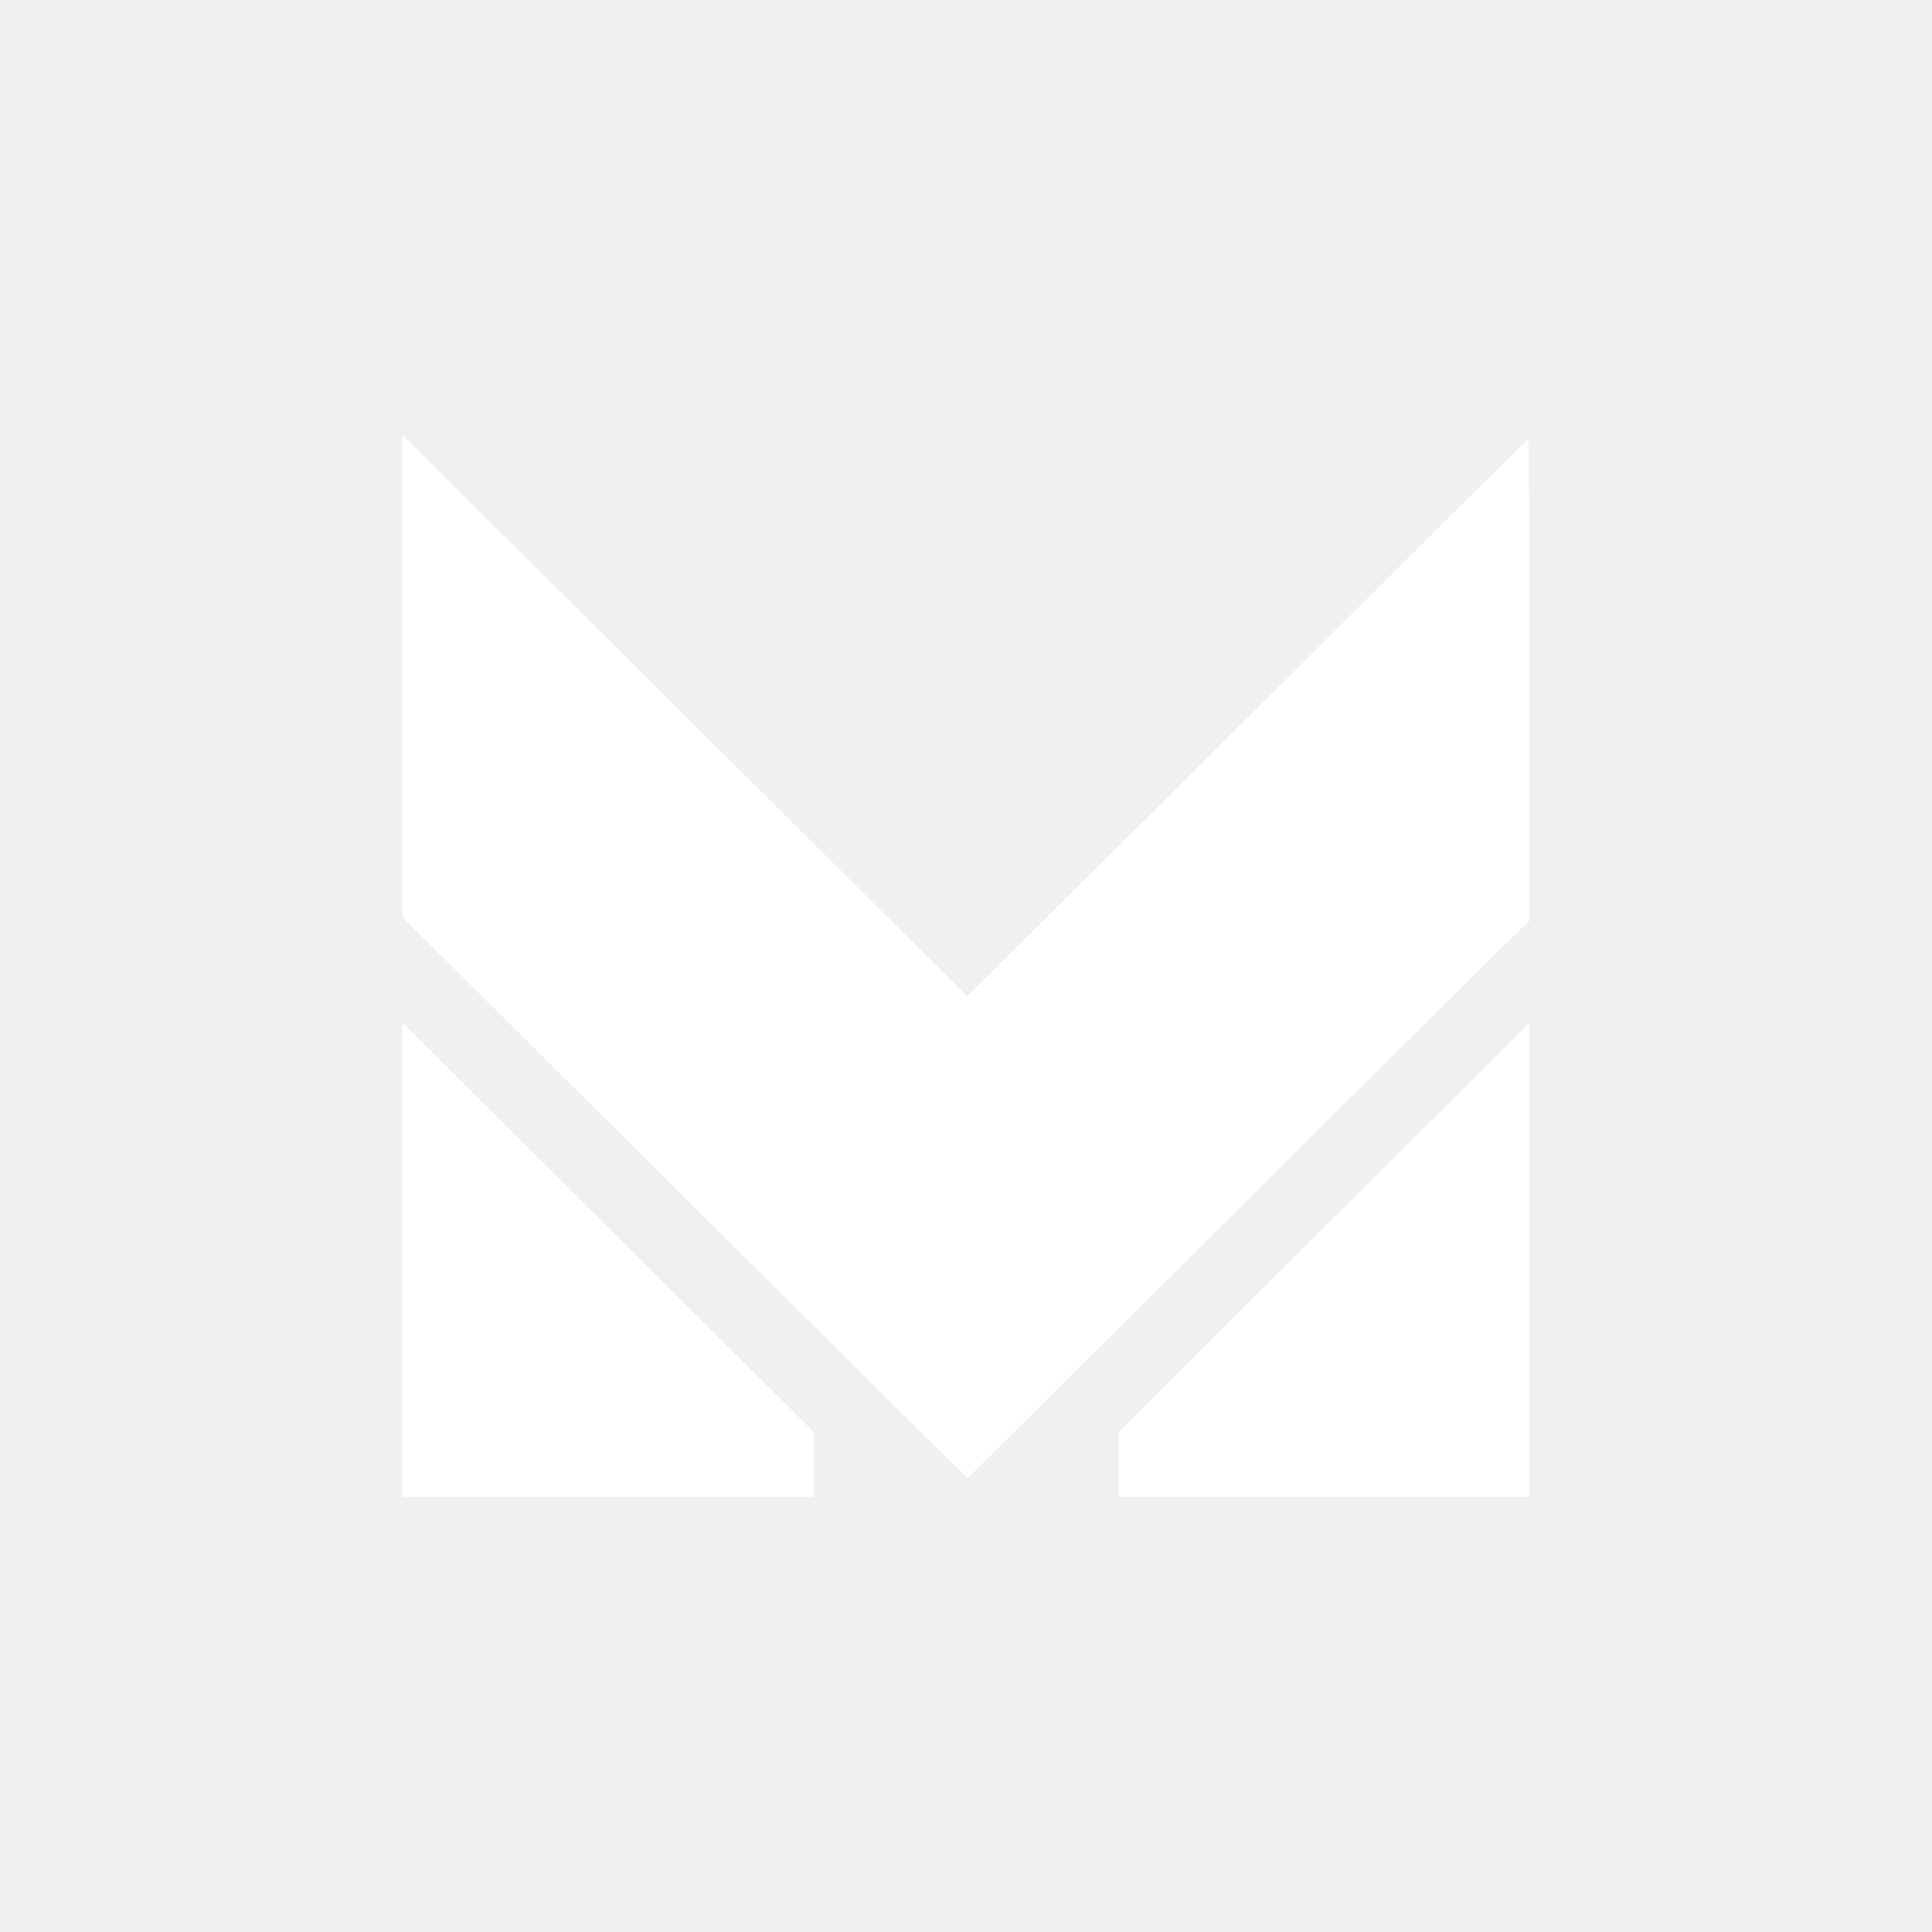
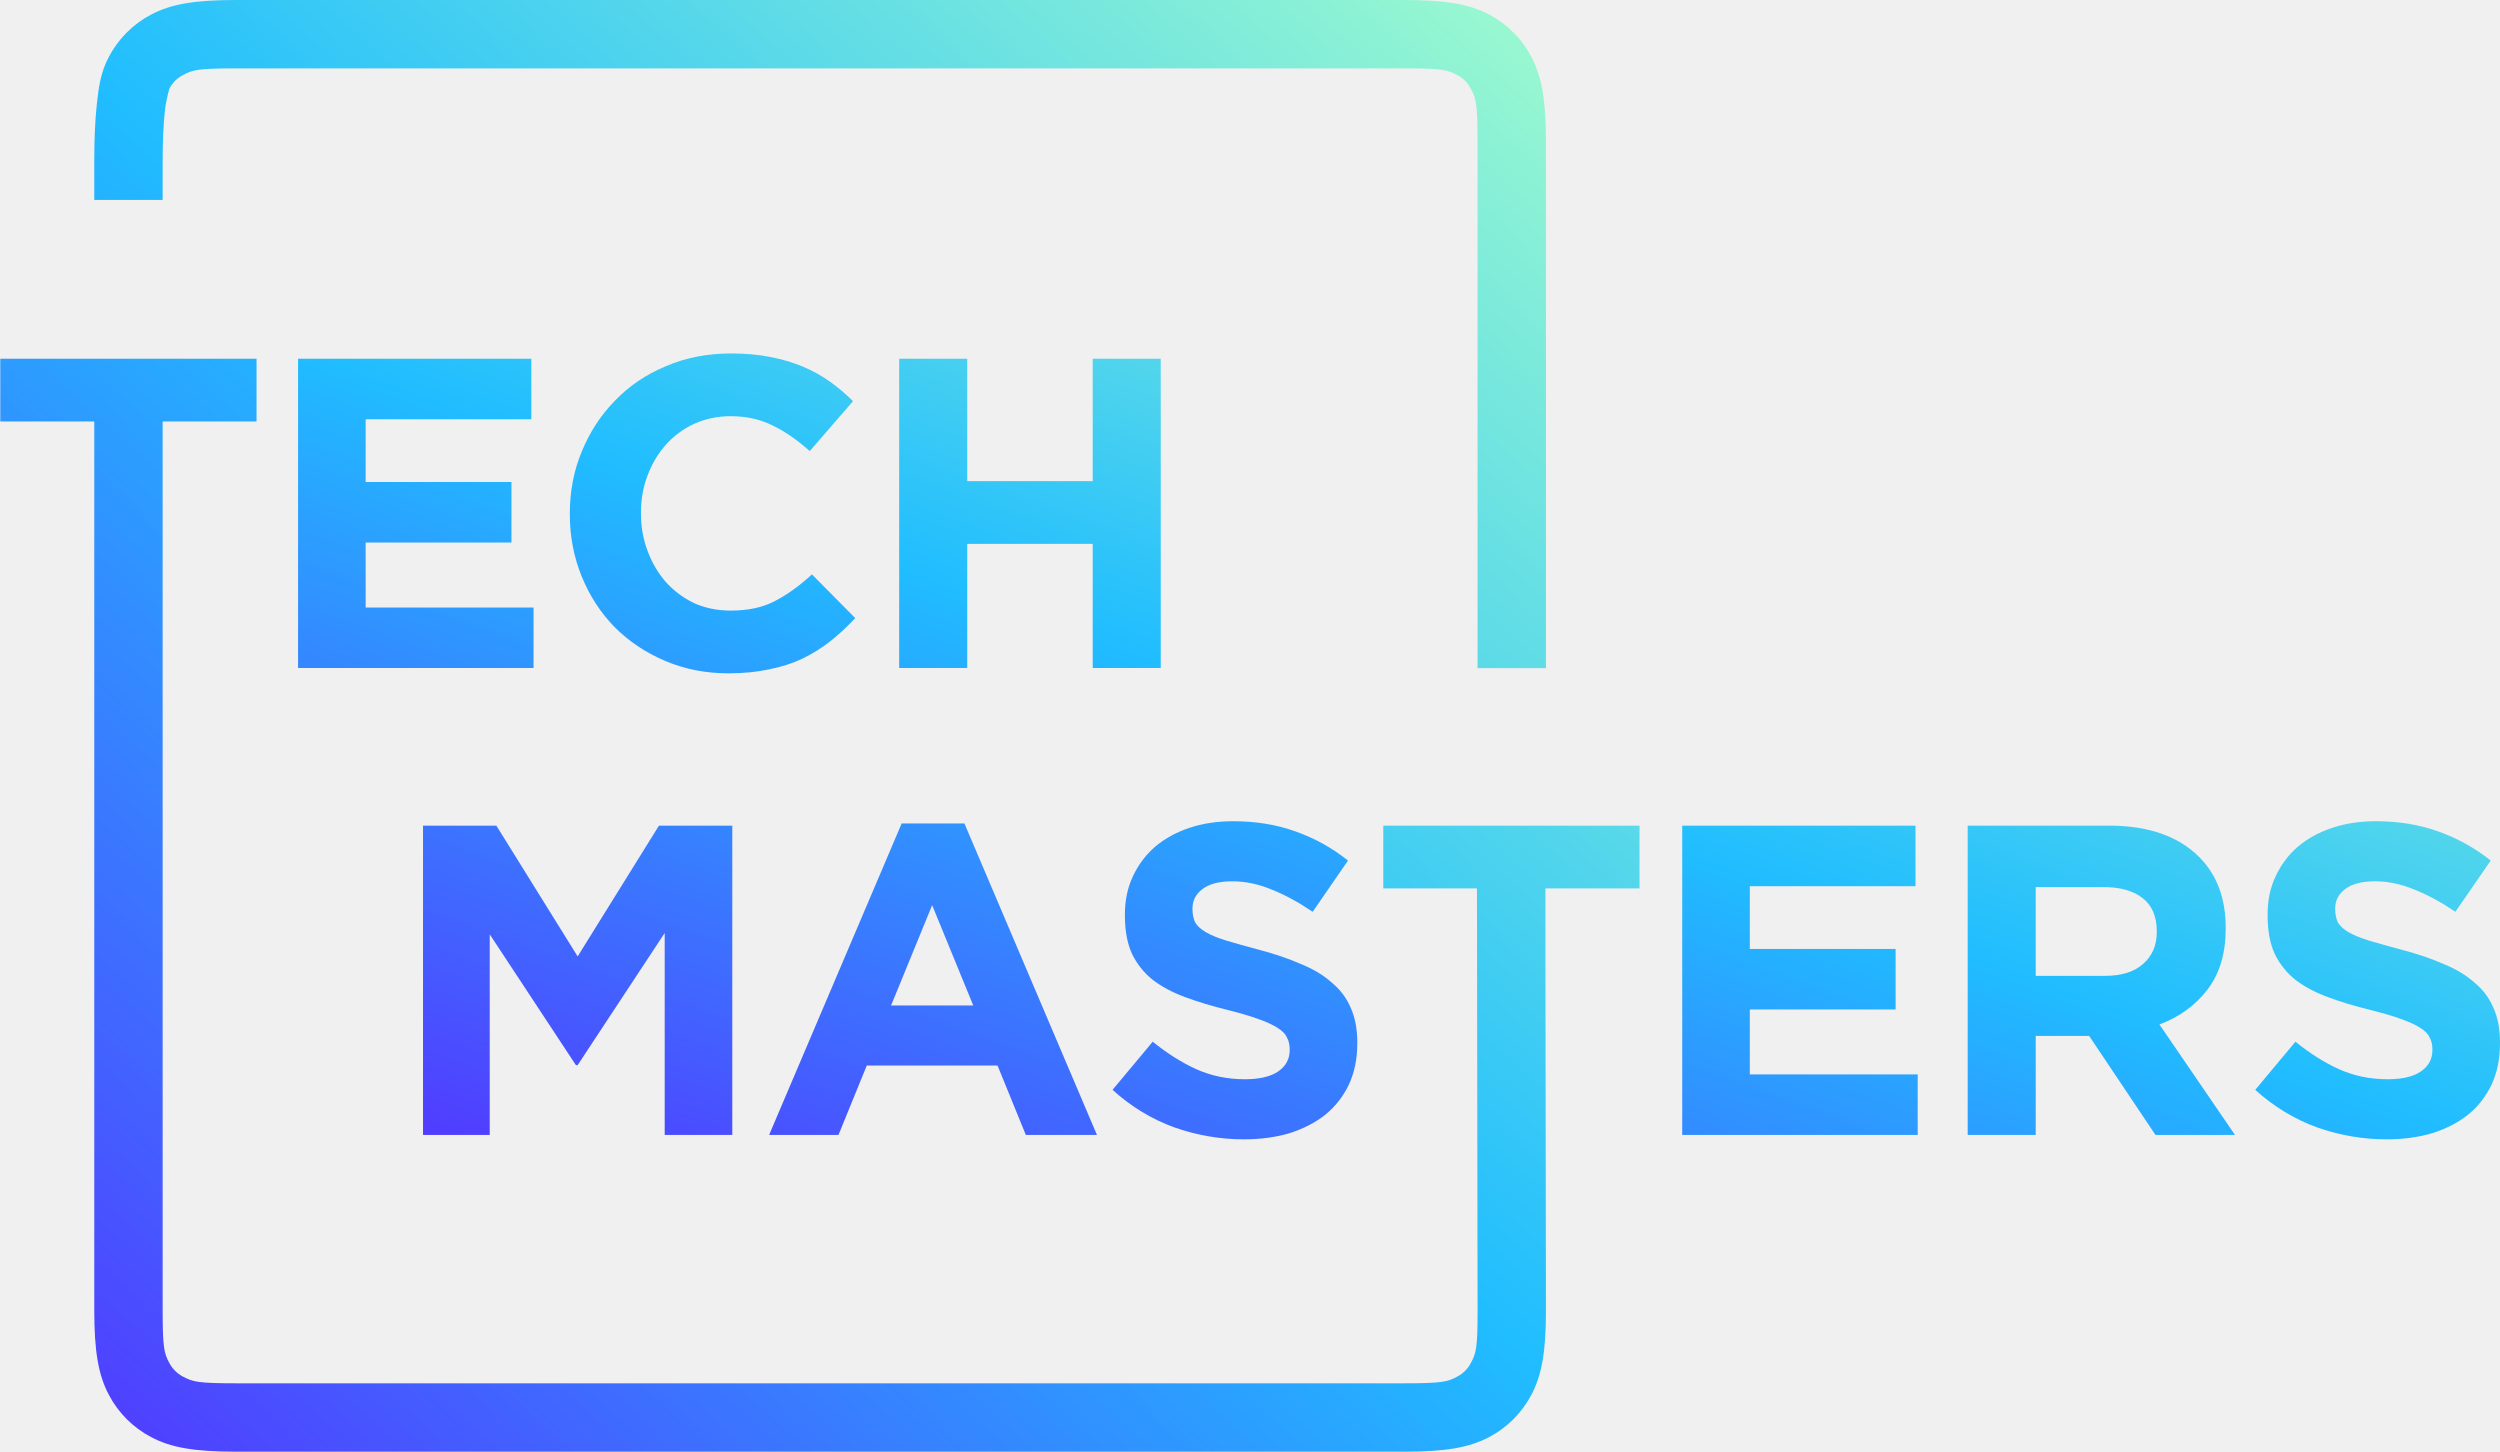
- <svg xmlns="http://www.w3.org/2000/svg" height="125" width="125" version="1.1" viewBox="0 0 125 125.001" id="svg2">
-   <defs id="defs8" />
-   <path fill="#fff" d="m26.041 81.514v-15.341l6.142 6.115c3.378 3.363 9.36 9.319 13.294 13.235l7.152 7.12v2.105 2.105h-13.294-13.294v-15.341zm46.331 13.235v-2.106l6.591-6.559c3.625-3.607 9.607-9.563 13.294-13.235l6.703-6.676v15.341 15.341h-13.294-13.294v-2.106zm-12.845-2.135c-1.666-1.652-9.882-9.812-18.257-18.133l-15.229-15.129v-15.603-15.603l4.964 4.933c2.73 2.713 8.7 8.644 13.266 13.179 4.566 4.535 10.554 10.485 13.306 13.222l5.005 4.977 9.916-9.85c5.454-5.418 13.601-13.525 18.106-18.017 4.505-4.492 8.228-8.167 8.273-8.167 0.046 0 0.083 7.009 0.083 15.575v15.575l-1.655 1.607c-1.665 1.618-11.287 11.176-26.455 26.278-4.508 4.489-8.218 8.161-8.245 8.16-0.027-0.001-1.412-1.353-3.078-3.005z" id="path4" />
+ <svg xmlns="http://www.w3.org/2000/svg" width="475.314" height="276">
+   <defs>
+     <linearGradient id="white" x1="0%" y1="100%" y2="0%">
+       <stop offset="0%" stop-color="#e6e9f0" />
+       <stop offset="100%" stop-color="#eef1f5" />
+       <animate attributeName="x1" dur="20s" values="0;1;0" repeatCount="indefinite" />
+       <animate attributeName="x2" dur="20s" values="1;0;1" repeatCount="indefinite" />
+       <animate attributeName="y2" dur="20s" values="0;1;0" repeatCount="indefinite" />
+     </linearGradient>
+     <linearGradient id="color" x1="0%" y1="100%" y2="0%">
+       <stop offset="0%" stop-color="#5433FF" />
+       <stop offset="50%" stop-color="#20BDFF" />
+       <stop offset="100%" stop-color="#A5FECB" />
+       <animate attributeName="x1" dur="20s" values="0;1;0" repeatCount="indefinite" />
+       <animate attributeName="x2" dur="20s" values="1;0;1" repeatCount="indefinite" />
+       <animate attributeName="y2" dur="20s" values="0;1;0" repeatCount="indefinite" />
+     </linearGradient>
+   </defs>
+   <g fill="url(#color)">
+     <path d="M44.844 0C37.004 0 32.49.768 28.69 2.793a19.085 19.085 0 0 0-7.972 7.975c-1.573 2.95-1.945 5.708-2.305 8.988-.361 3.289-.49 6.988-.49 10.916v7.34h13v-7.34c0-3.625.134-6.948.414-9.498.28-2.55.93-4.442.853-4.299l.01-.018.01-.02a6.08 6.08 0 0 1 2.549-2.548l.02-.01.017-.01C36.628 13.29 37.595 13 44.844 13h222.158c7.25 0 8.215.29 10.049 1.27l.017.01.018.007a6.086 6.086 0 0 1 2.549 2.55l.01.018.01.02c.979 1.832 1.269 2.797 1.269 10.047v100.101h13V26.922c0-7.841-.77-12.353-2.795-16.152a19.087 19.087 0 0 0-7.97-7.975C279.355.768 274.843 0 267.001 0H44.844zM.057 68.209v11.928h17.867V249.08c0 7.841.768 12.353 2.793 16.152a19.081 19.081 0 0 0 7.974 7.975c3.802 2.027 8.313 2.795 16.153 2.795h222.158c7.84 0 12.351-.77 16.15-2.793a19.08 19.08 0 0 0 7.979-7.979c2.02-3.788 2.804-8.313 2.793-16.16l-.098-67.267v-12.899h17.89v-11.927h-48.718v11.927h17.809l.117 80.186c.01 7.242-.284 8.193-1.27 10.035l-.01.02-.01.02a6.082 6.082 0 0 1-2.548 2.548l-.018.01-.017.01c-1.834.98-2.8 1.269-10.049 1.269H44.844c-7.25 0-8.216-.29-10.045-1.27l-.02-.01-.02-.01a6.08 6.08 0 0 1-2.548-2.548l-.01-.02-.01-.017c-.98-1.832-1.267-2.797-1.267-10.047V80.137h17.851V68.209H.057z" />
+     <path d="M56.669 68.209h44.352v11.508h-31.5v11.928h27.72v11.508H69.52v12.348h31.92v11.508H56.669zm81.825 59.808q-6.468 0-12.012-2.352-5.544-2.352-9.576-6.384-4.032-4.116-6.3-9.66-2.268-5.544-2.268-11.844v-.168q0-6.3 2.268-11.76 2.268-5.544 6.3-9.66 4.032-4.2 9.66-6.552 5.628-2.436 12.432-2.436 4.116 0 7.476.672 3.444.672 6.216 1.848 2.772 1.176 5.124 2.856t4.368 3.696l-8.232 9.492q-3.444-3.108-7.056-4.872-3.528-1.764-7.98-1.764-3.696 0-6.888 1.428-3.108 1.428-5.376 3.948-2.268 2.52-3.528 5.88-1.26 3.276-1.26 7.056v.168q0 3.78 1.26 7.14t3.444 5.88q2.268 2.52 5.376 4.032 3.192 1.428 6.972 1.428 5.04 0 8.484-1.848 3.528-1.848 6.972-5.04l8.232 8.316q-2.268 2.436-4.704 4.368-2.436 1.932-5.376 3.36-2.856 1.344-6.3 2.016-3.444.756-7.728.756zm32.464-59.808h12.936v23.268h23.856V68.209h12.936v58.8H207.75v-23.604h-23.856v23.604h-12.936zm-90.531 88.767h13.944l15.456 24.864 15.456-24.864h13.944v58.8h-12.852v-38.388l-16.548 25.116h-.336l-16.38-24.864v38.136H80.427zm104.612 34.188l-7.812-19.068-7.812 19.068zm-13.608-34.608h11.928l25.2 59.22h-13.524l-5.376-13.188h-24.864l-5.376 13.188H146.23zm65.037 60.06q-6.72 0-13.188-2.268-6.468-2.352-11.76-7.14l7.644-9.156q4.032 3.276 8.232 5.208 4.284 1.932 9.324 1.932 4.032 0 6.216-1.428 2.268-1.512 2.268-4.116v-.168q0-1.26-.504-2.184-.42-1.008-1.764-1.848-1.26-.84-3.612-1.68-2.268-.84-5.964-1.764-4.452-1.092-8.064-2.436-3.612-1.344-6.132-3.276-2.52-2.016-3.948-4.956-1.344-2.94-1.344-7.308v-.168q0-4.032 1.512-7.224 1.512-3.276 4.2-5.628 2.772-2.352 6.552-3.612 3.78-1.26 8.316-1.26 6.468 0 11.844 1.932 5.46 1.932 9.996 5.544l-6.72 9.744q-3.948-2.688-7.728-4.2-3.78-1.596-7.56-1.596t-5.712 1.512q-1.848 1.428-1.848 3.612v.168q0 1.428.504 2.52.588 1.008 2.016 1.848 1.428.84 3.864 1.596 2.52.756 6.3 1.764 4.452 1.176 7.896 2.688 3.528 1.428 5.88 3.528 2.436 2.016 3.612 4.788 1.26 2.772 1.26 6.636v.168q0 4.368-1.596 7.812-1.596 3.36-4.452 5.712-2.856 2.268-6.804 3.528-3.948 1.176-8.736 1.176zm83.365-59.64h44.352v11.508h-31.5v11.928h27.72v11.508h-27.72v12.348h31.92v11.508h-44.772zm80.314 28.56q4.788 0 7.308-2.268 2.604-2.268 2.604-6.048v-.168q0-4.2-2.688-6.3-2.688-2.1-7.476-2.1h-12.852v16.884zm-26.04-28.56h26.88q11.172 0 17.136 5.964 5.04 5.04 5.04 13.44v.168q0 7.14-3.528 11.676-3.444 4.452-9.072 6.552l14.364 21h-15.12l-12.6-18.816h-10.164v18.816h-12.936zm79.619 59.64q-6.72 0-13.188-2.268-6.468-2.352-11.76-7.14l7.644-9.156q4.032 3.276 8.232 5.208 4.284 1.932 9.324 1.932 4.032 0 6.216-1.428 2.268-1.512 2.268-4.116v-.168q0-1.26-.504-2.184-.42-1.008-1.764-1.848-1.26-.84-3.612-1.68-2.268-.84-5.964-1.764-4.452-1.092-8.064-2.436-3.612-1.344-6.132-3.276-2.52-2.016-3.948-4.956-1.344-2.94-1.344-7.308v-.168q0-4.032 1.512-7.224 1.512-3.276 4.2-5.628 2.772-2.352 6.552-3.612 3.78-1.26 8.316-1.26 6.468 0 11.844 1.932 5.46 1.932 9.996 5.544l-6.72 9.744q-3.948-2.688-7.728-4.2-3.78-1.596-7.56-1.596t-5.712 1.512q-1.848 1.428-1.848 3.612v.168q0 1.428.504 2.52.588 1.008 2.016 1.848 1.428.84 3.864 1.596 2.52.756 6.3 1.764 4.452 1.176 7.896 2.688 3.528 1.428 5.88 3.528 2.436 2.016 3.612 4.788 1.26 2.772 1.26 6.636v.168q0 4.368-1.596 7.812-1.596 3.36-4.452 5.712-2.856 2.268-6.804 3.528-3.948 1.176-8.736 1.176z" />
+   </g>
</svg>
